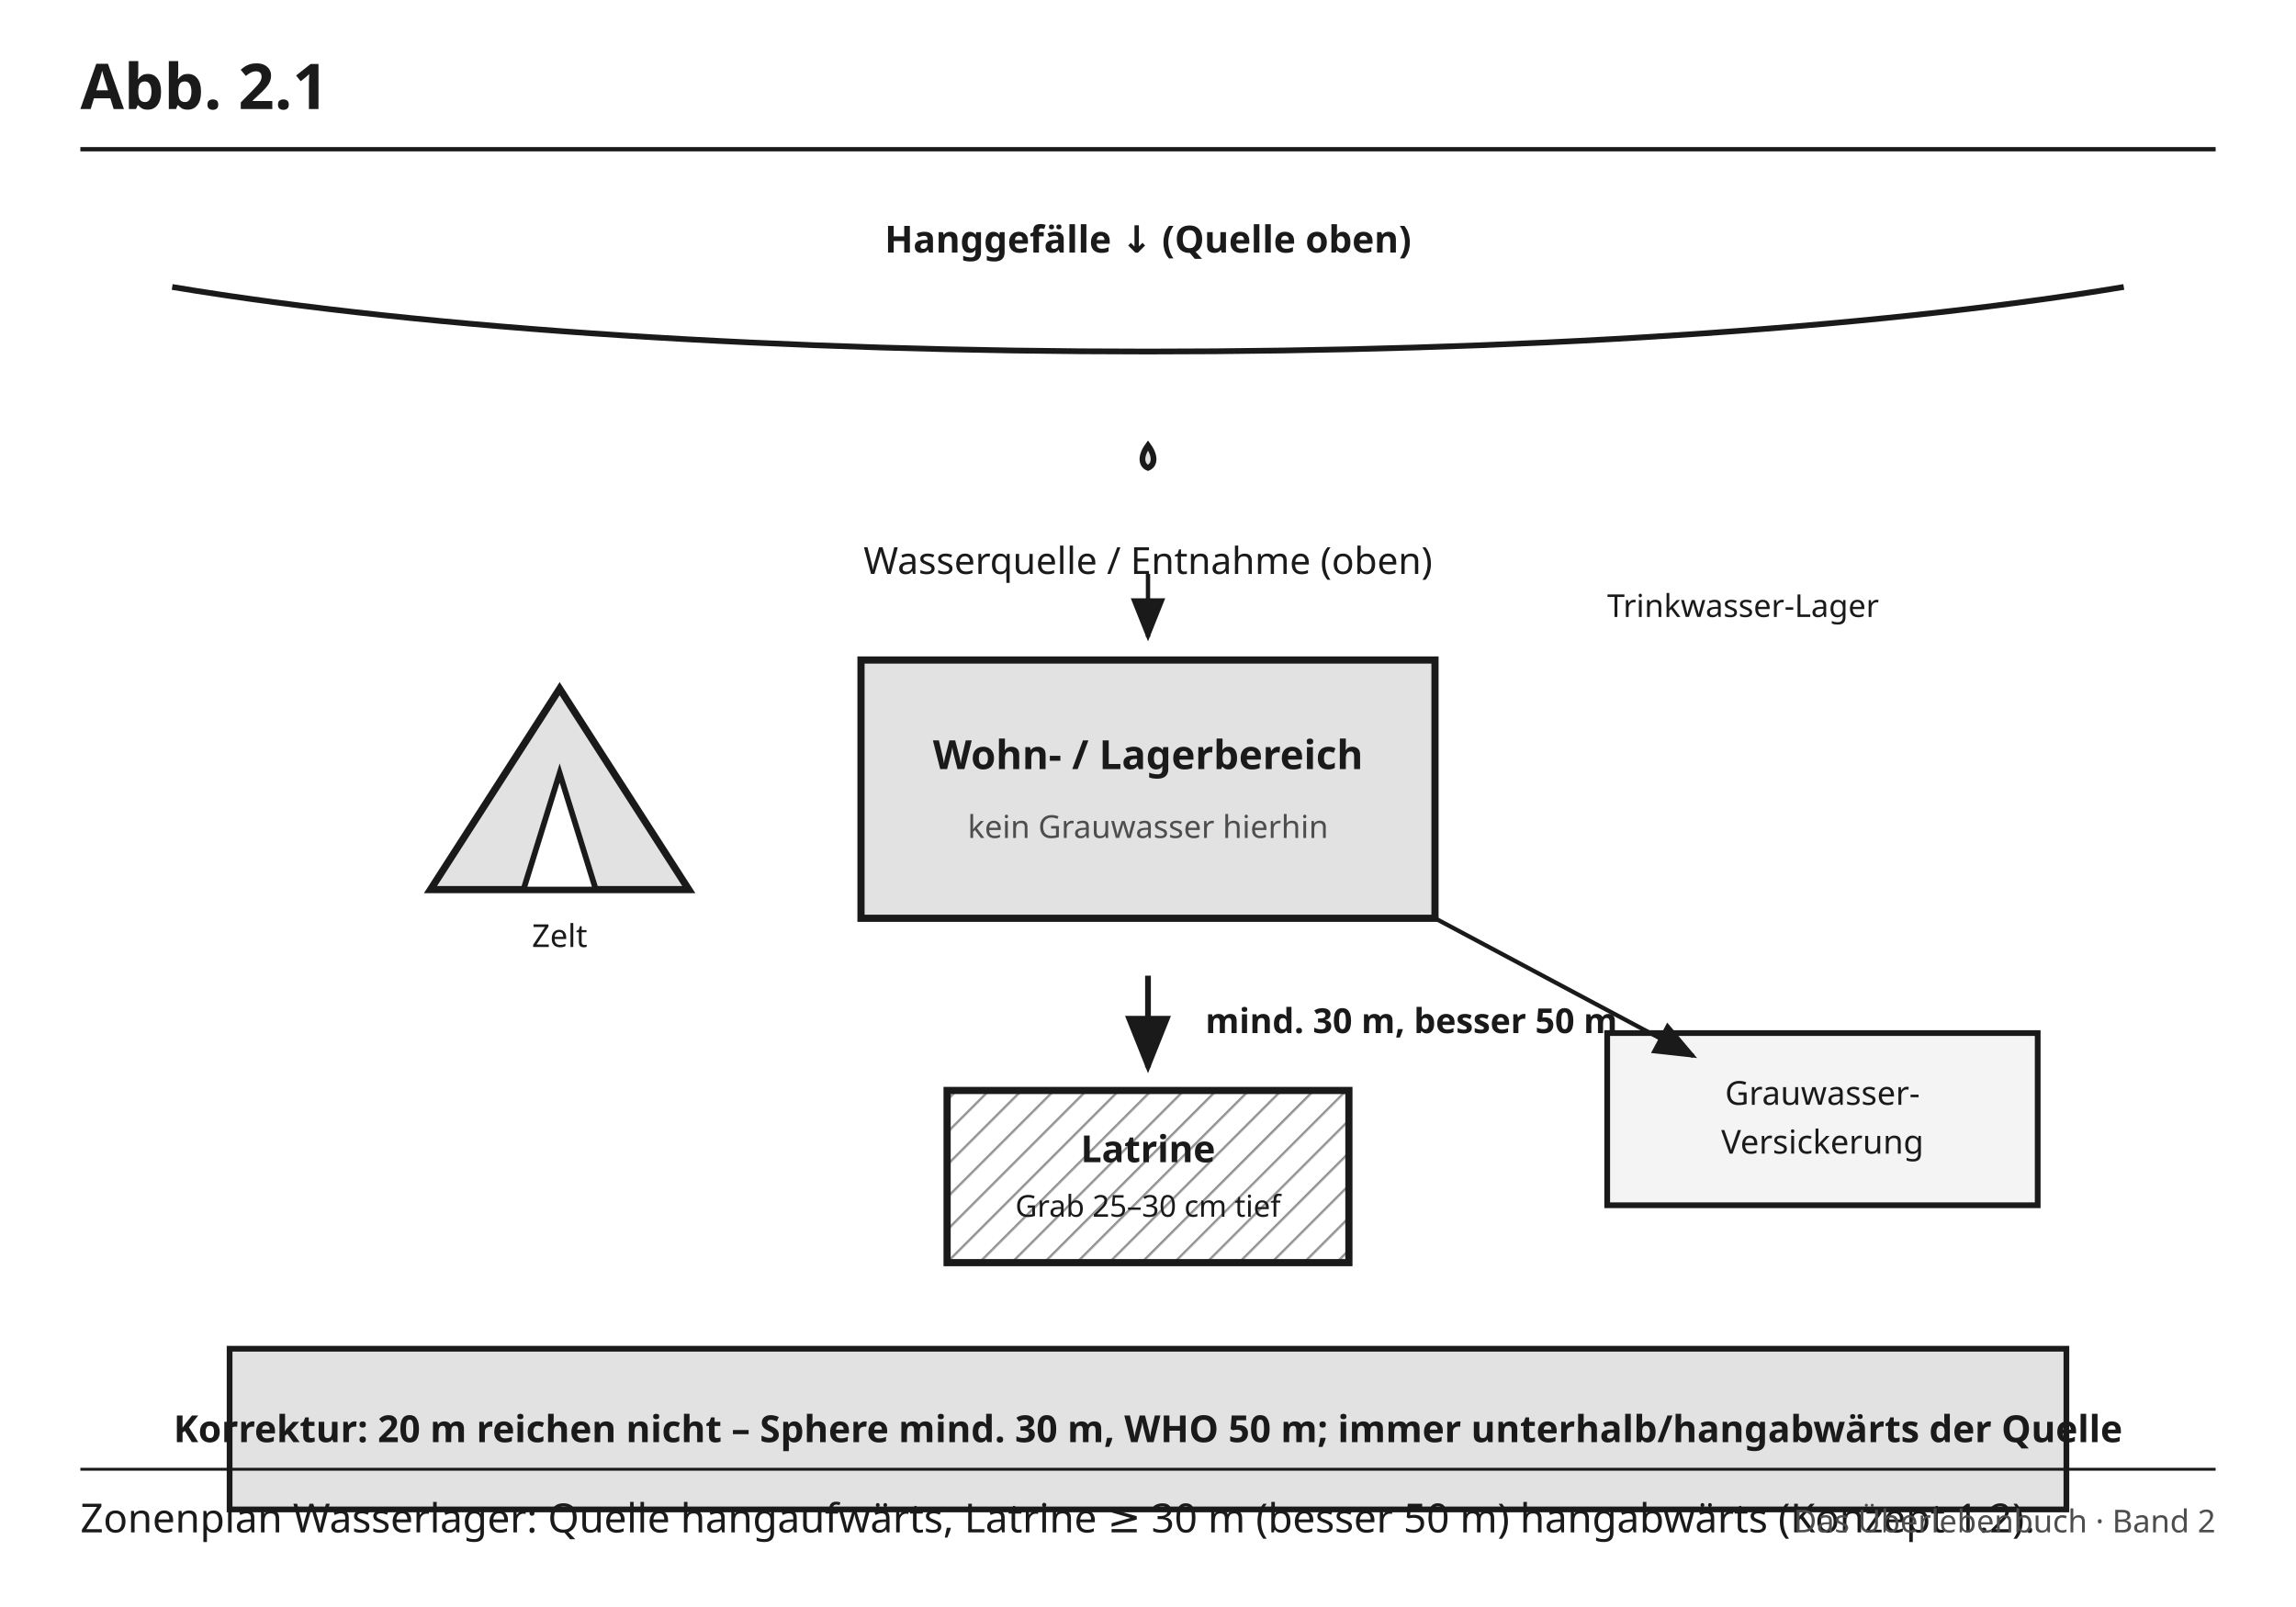
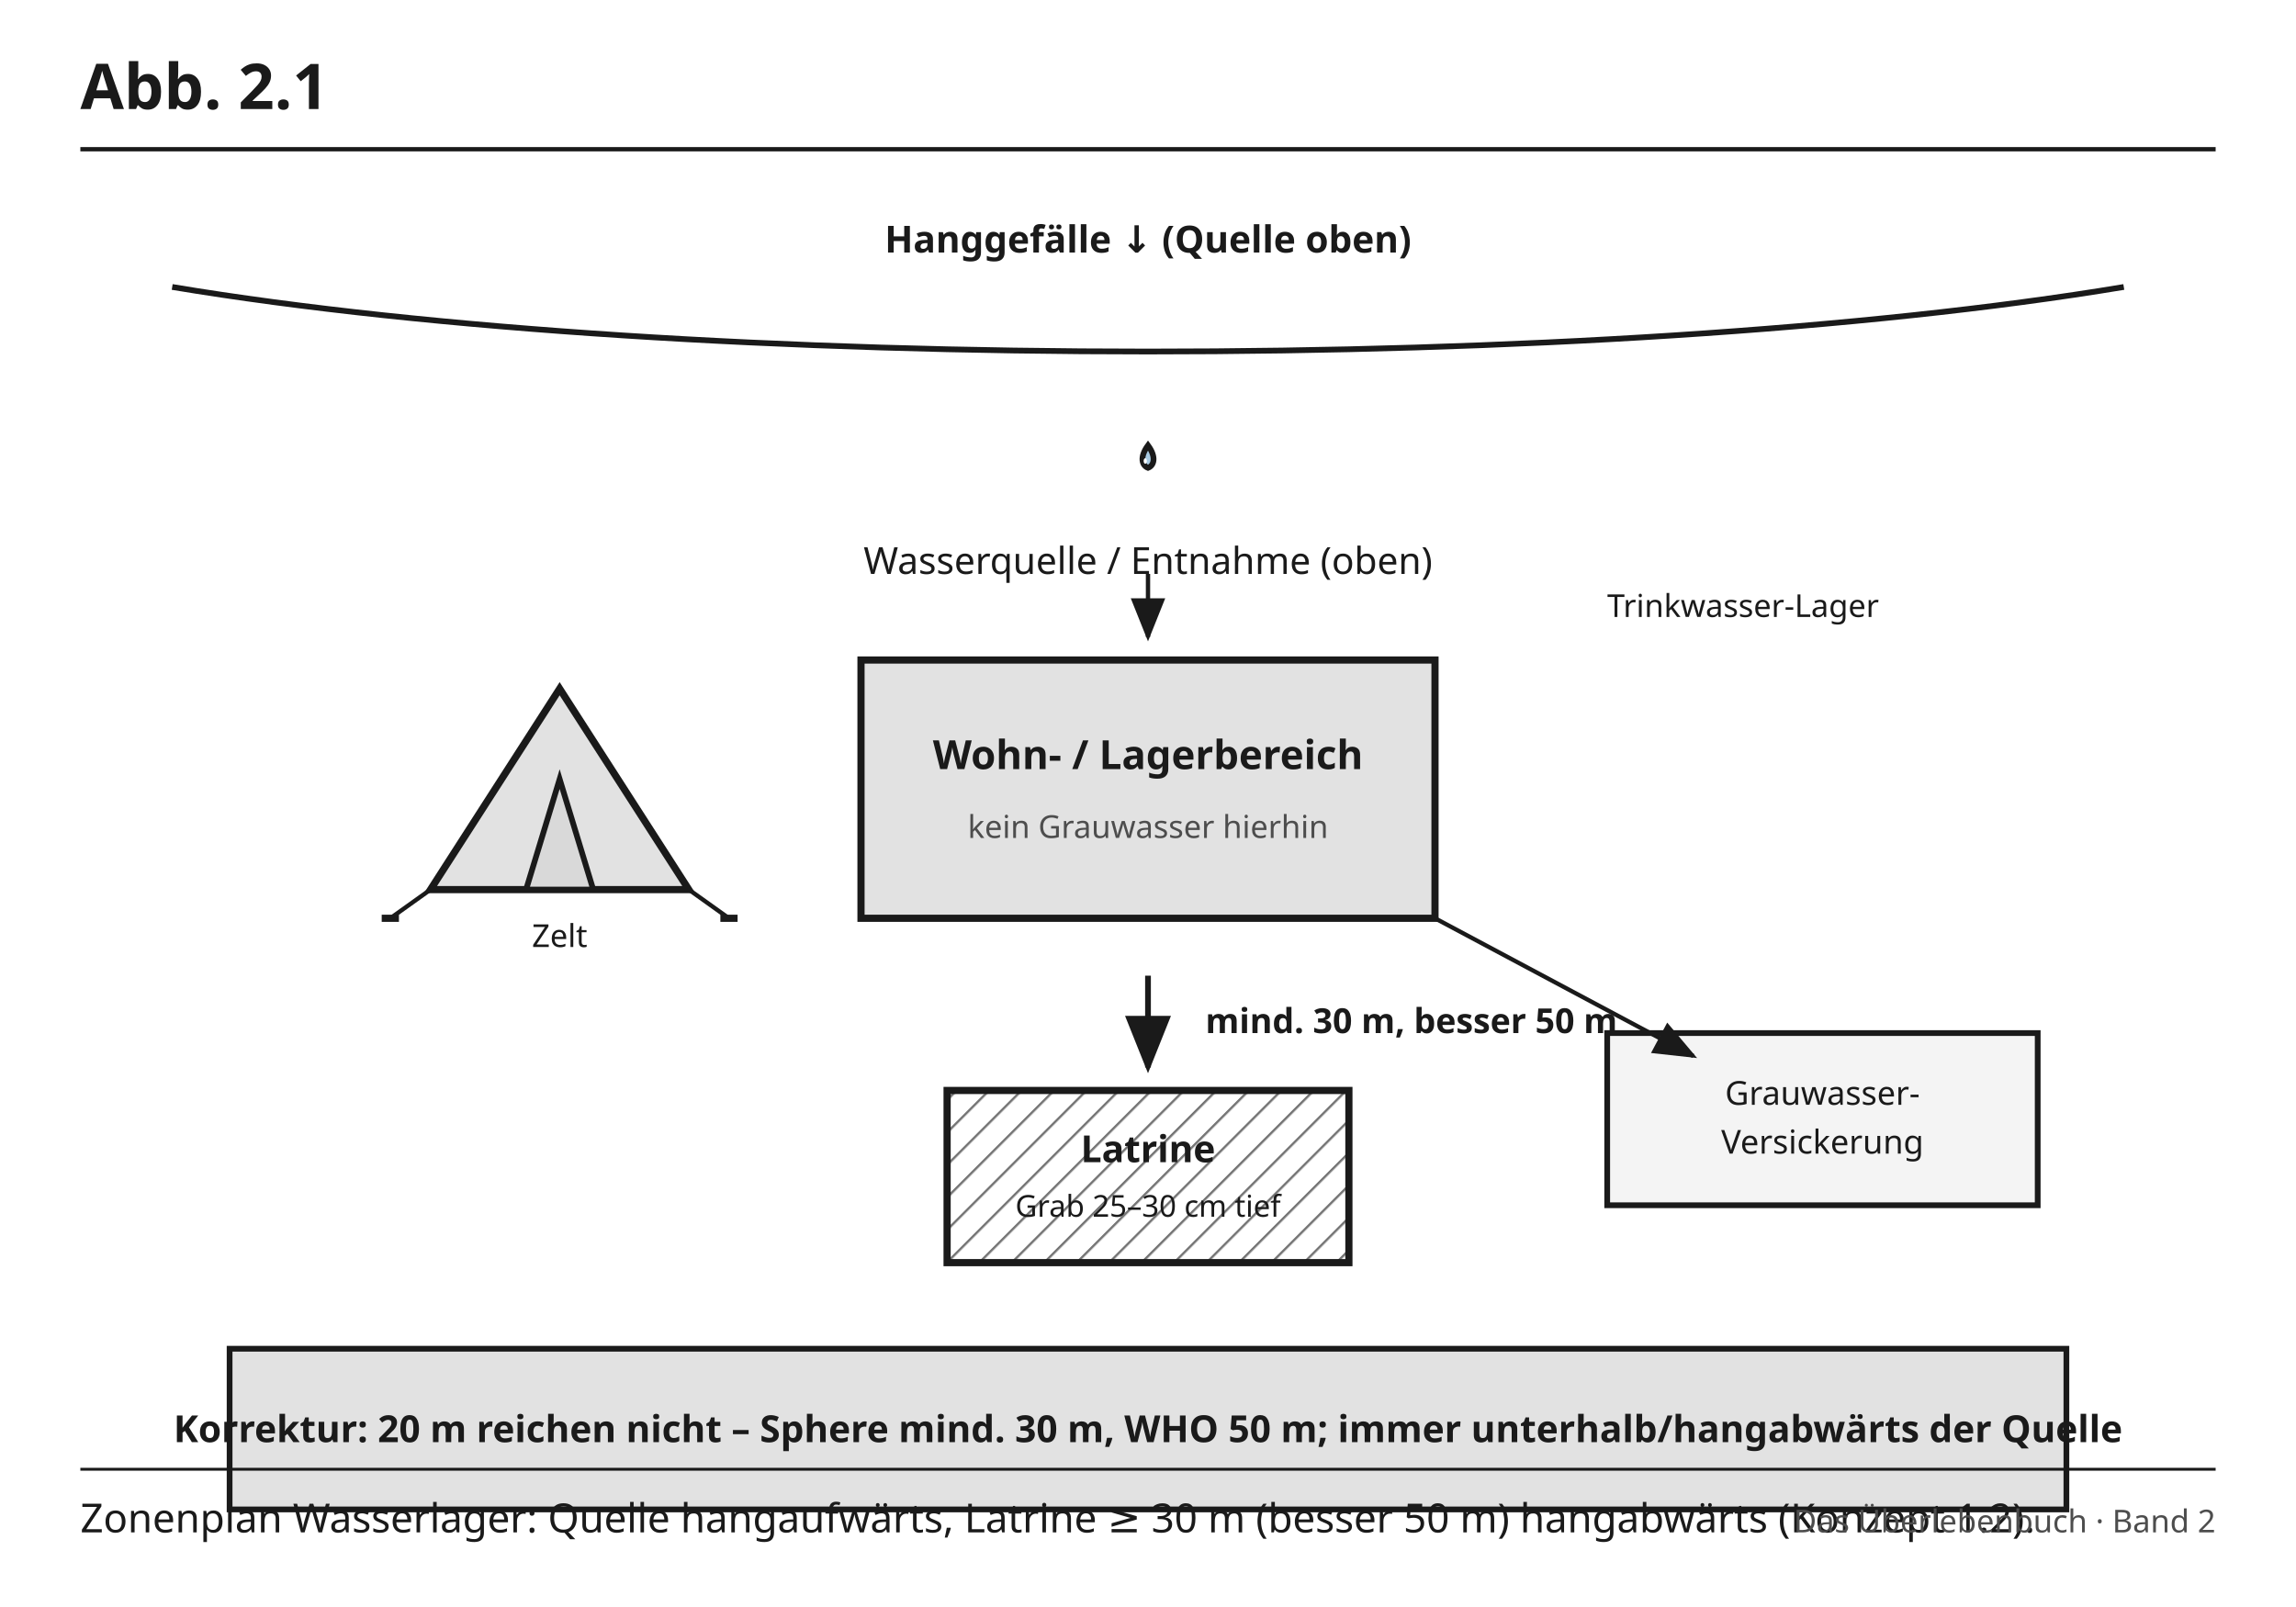
<svg xmlns="http://www.w3.org/2000/svg" viewBox="0 0 800 560" role="img" aria-label="Abb. 2.1 – Zonenplan Wasserlager: Quelle hangaufwärts, Latrine ≥ 30 m (besser 50 m) hangabwärts (Konzept 1.2).">
  <defs>
    <marker id="ah" markerWidth="10" markerHeight="8" refX="9" refY="4" orient="auto">
      <path d="M0 0 L10 4 L0 8 z" fill="#1a1a1a" />
    </marker>
    <marker id="ahs" markerWidth="10" markerHeight="8" refX="1" refY="4" orient="auto">
      <path d="M10 0 L0 4 L10 8 z" fill="#1a1a1a" />
    </marker>
    <pattern id="hatch" width="8" height="8" patternTransform="rotate(45)" patternUnits="userSpaceOnUse">
-       <line x1="0" y1="0" x2="0" y2="8" stroke="#8c8c8c" stroke-width="1.6" />
+       <line x1="0" y1="0" x2="0" y2="8" stroke="#6e6e6e" stroke-width="1.6" />
    </pattern>
    <pattern id="cross" width="8" height="8" patternUnits="userSpaceOnUse">
-       <path d="M0 0 L8 8 M8 0 L0 8" stroke="#bfbfbf" stroke-width="1" />
+       <path d="M0 0 L8 8 M8 0 L0 8" stroke="#8a8a8a" stroke-width="1" />
    </pattern>
    <pattern id="dots" width="7" height="7" patternUnits="userSpaceOnUse">
-       <circle cx="2" cy="2" r="1.4" fill="#8c8c8c" />
+       <circle cx="2" cy="2" r="1.4" fill="#6e6e6e" />
+     </pattern>
+     <pattern id="wtr" width="24" height="12" patternUnits="userSpaceOnUse">
+       <rect width="24" height="12" fill="#a8cbe4" />
+       <path d="M0 8 q 6 -5 12 0 t 12 0" fill="none" stroke="#3f6f96" stroke-width="1.4" />
    </pattern>
  </defs>
  <rect x="0" y="0" width="800" height="560" fill="#ffffff" />
  <text x="28" y="38" font-family="sans-serif" font-size="22" text-anchor="start" font-weight="bold" fill="#1a1a1a">Abb. 2.1</text>
  <line x1="28" y1="52" x2="772" y2="52" stroke="#1a1a1a" stroke-width="1.5" />
  <path d="M60 100 C 240 130 560 130 740 100" fill="none" stroke="#1a1a1a" stroke-width="2" />
  <text x="400" y="88" font-family="sans-serif" font-size="13" text-anchor="middle" font-weight="bold" fill="#1a1a1a">Hanggefälle ↓ (Quelle oben)</text>
-   <path d="M400 155.2 C 403.04 159.36 402.08 162.24 400 163.04 C 397.92 162.24 396.96 159.36 400 155.2 Z" fill="#e2e2e2" stroke="#1a1a1a" stroke-width="2" />
+   <path d="M400 155.2 C 403.04 159.36 402.08 162.24 400 163.04 C 397.92 162.24 396.96 159.36 400 155.2 Z" fill="#a8cbe4" stroke="#1a1a1a" stroke-width="2" />
+   <ellipse cx="399.04" cy="160.64" rx="0.56" ry="0.96" fill="#ffffff" stroke="none" />
  <text x="400" y="200" font-family="sans-serif" font-size="13" text-anchor="middle" font-weight="normal" fill="#1a1a1a">Wasserquelle / Entnahme (oben)</text>
  <rect x="300" y="230" width="200" height="90" fill="#e2e2e2" stroke="#1a1a1a" stroke-width="2.5" />
  <text x="400" y="268" font-family="sans-serif" font-size="14" text-anchor="middle" font-weight="bold" fill="#1a1a1a">Wohn- / Lagerbereich</text>
  <text x="400" y="292" font-family="sans-serif" font-size="11" text-anchor="middle" font-weight="normal" fill="#4d4d4d">kein Grauwasser hierhin</text>
  <polygon points="150,310 195,240 240,310" fill="#e2e2e2" stroke="#1a1a1a" stroke-width="2.5" />
-   <polygon points="182.4,310 195,269.4 207.6,310" fill="#ffffff" stroke="#1a1a1a" stroke-width="2" />
+   <polygon points="183.3,310 195,271.5 206.7,310" fill="#d9d9d9" stroke="#1a1a1a" stroke-width="2" />
+   <line x1="150" y1="310" x2="136" y2="320" stroke="#1a1a1a" stroke-width="1.5" />
+   <line x1="240" y1="310" x2="254" y2="320" stroke="#1a1a1a" stroke-width="1.5" />
+   <line x1="133" y1="320" x2="139" y2="320" stroke="#1a1a1a" stroke-width="2.5" />
+   <line x1="251" y1="320" x2="257" y2="320" stroke="#1a1a1a" stroke-width="2.5" />
  <text x="195" y="330" font-family="sans-serif" font-size="11" text-anchor="middle" font-weight="normal" fill="#1a1a1a">Zelt</text>
  <rect x="330" y="380" width="140" height="60" fill="url(#hatch)" stroke="#1a1a1a" stroke-width="2.5" />
  <text x="400" y="405" font-family="sans-serif" font-size="13" text-anchor="middle" font-weight="bold" fill="#1a1a1a">Latrine</text>
  <text x="400" y="424" font-family="sans-serif" font-size="10.5" text-anchor="middle" font-weight="normal" fill="#1a1a1a">Grab 25–30 cm tief</text>
  <line x1="400" y1="340" x2="400" y2="372" stroke="#1a1a1a" stroke-width="2" marker-end="url(#ah)" />
  <text x="420" y="360" font-family="sans-serif" font-size="12" text-anchor="start" font-weight="bold" fill="#1a1a1a">mind. 30 m, besser 50 m</text>
  <line x1="400" y1="200" x2="400" y2="222" stroke="#1a1a1a" stroke-width="1.5" marker-end="url(#ah)" />
  <text x="560" y="215" font-family="sans-serif" font-size="11" text-anchor="start" font-weight="normal" fill="#1a1a1a">Trinkwasser-Lager</text>
  <rect x="560" y="360" width="150" height="60" fill="#f4f4f4" stroke="#1a1a1a" stroke-width="2" />
  <text x="635" y="385" font-family="sans-serif" font-size="11.5" text-anchor="middle" font-weight="normal" fill="#1a1a1a">Grauwasser-</text>
  <text x="635" y="402" font-family="sans-serif" font-size="11.5" text-anchor="middle" font-weight="normal" fill="#1a1a1a">Versickerung</text>
  <line x1="500" y1="320" x2="590" y2="368" stroke="#1a1a1a" stroke-width="1.5" marker-end="url(#ah)" />
  <rect x="80" y="470" width="640" height="56" fill="#e2e2e2" stroke="#1a1a1a" stroke-width="2" />
  <text x="400" y="502.55" font-family="sans-serif" font-size="13" text-anchor="middle" font-weight="bold" fill="#1a1a1a">Korrektur: 20 m reichen nicht – Sphere mind. 30 m, WHO 50 m; immer unterhalb/hangabwärts der Quelle</text>
  <line x1="28" y1="512" x2="772" y2="512" stroke="#1a1a1a" stroke-width="1" />
  <text x="28" y="534" font-family="sans-serif" font-size="14" text-anchor="start" font-weight="normal" fill="#1a1a1a">Zonenplan Wasserlager: Quelle hangaufwärts, Latrine ≥ 30 m (besser 50 m) hangabwärts (Konzept 1.2).</text>
  <text x="772" y="534" font-family="sans-serif" font-size="11" text-anchor="end" font-weight="normal" fill="#4d4d4d">Das Überlebenbuch · Band 2</text>
</svg>
